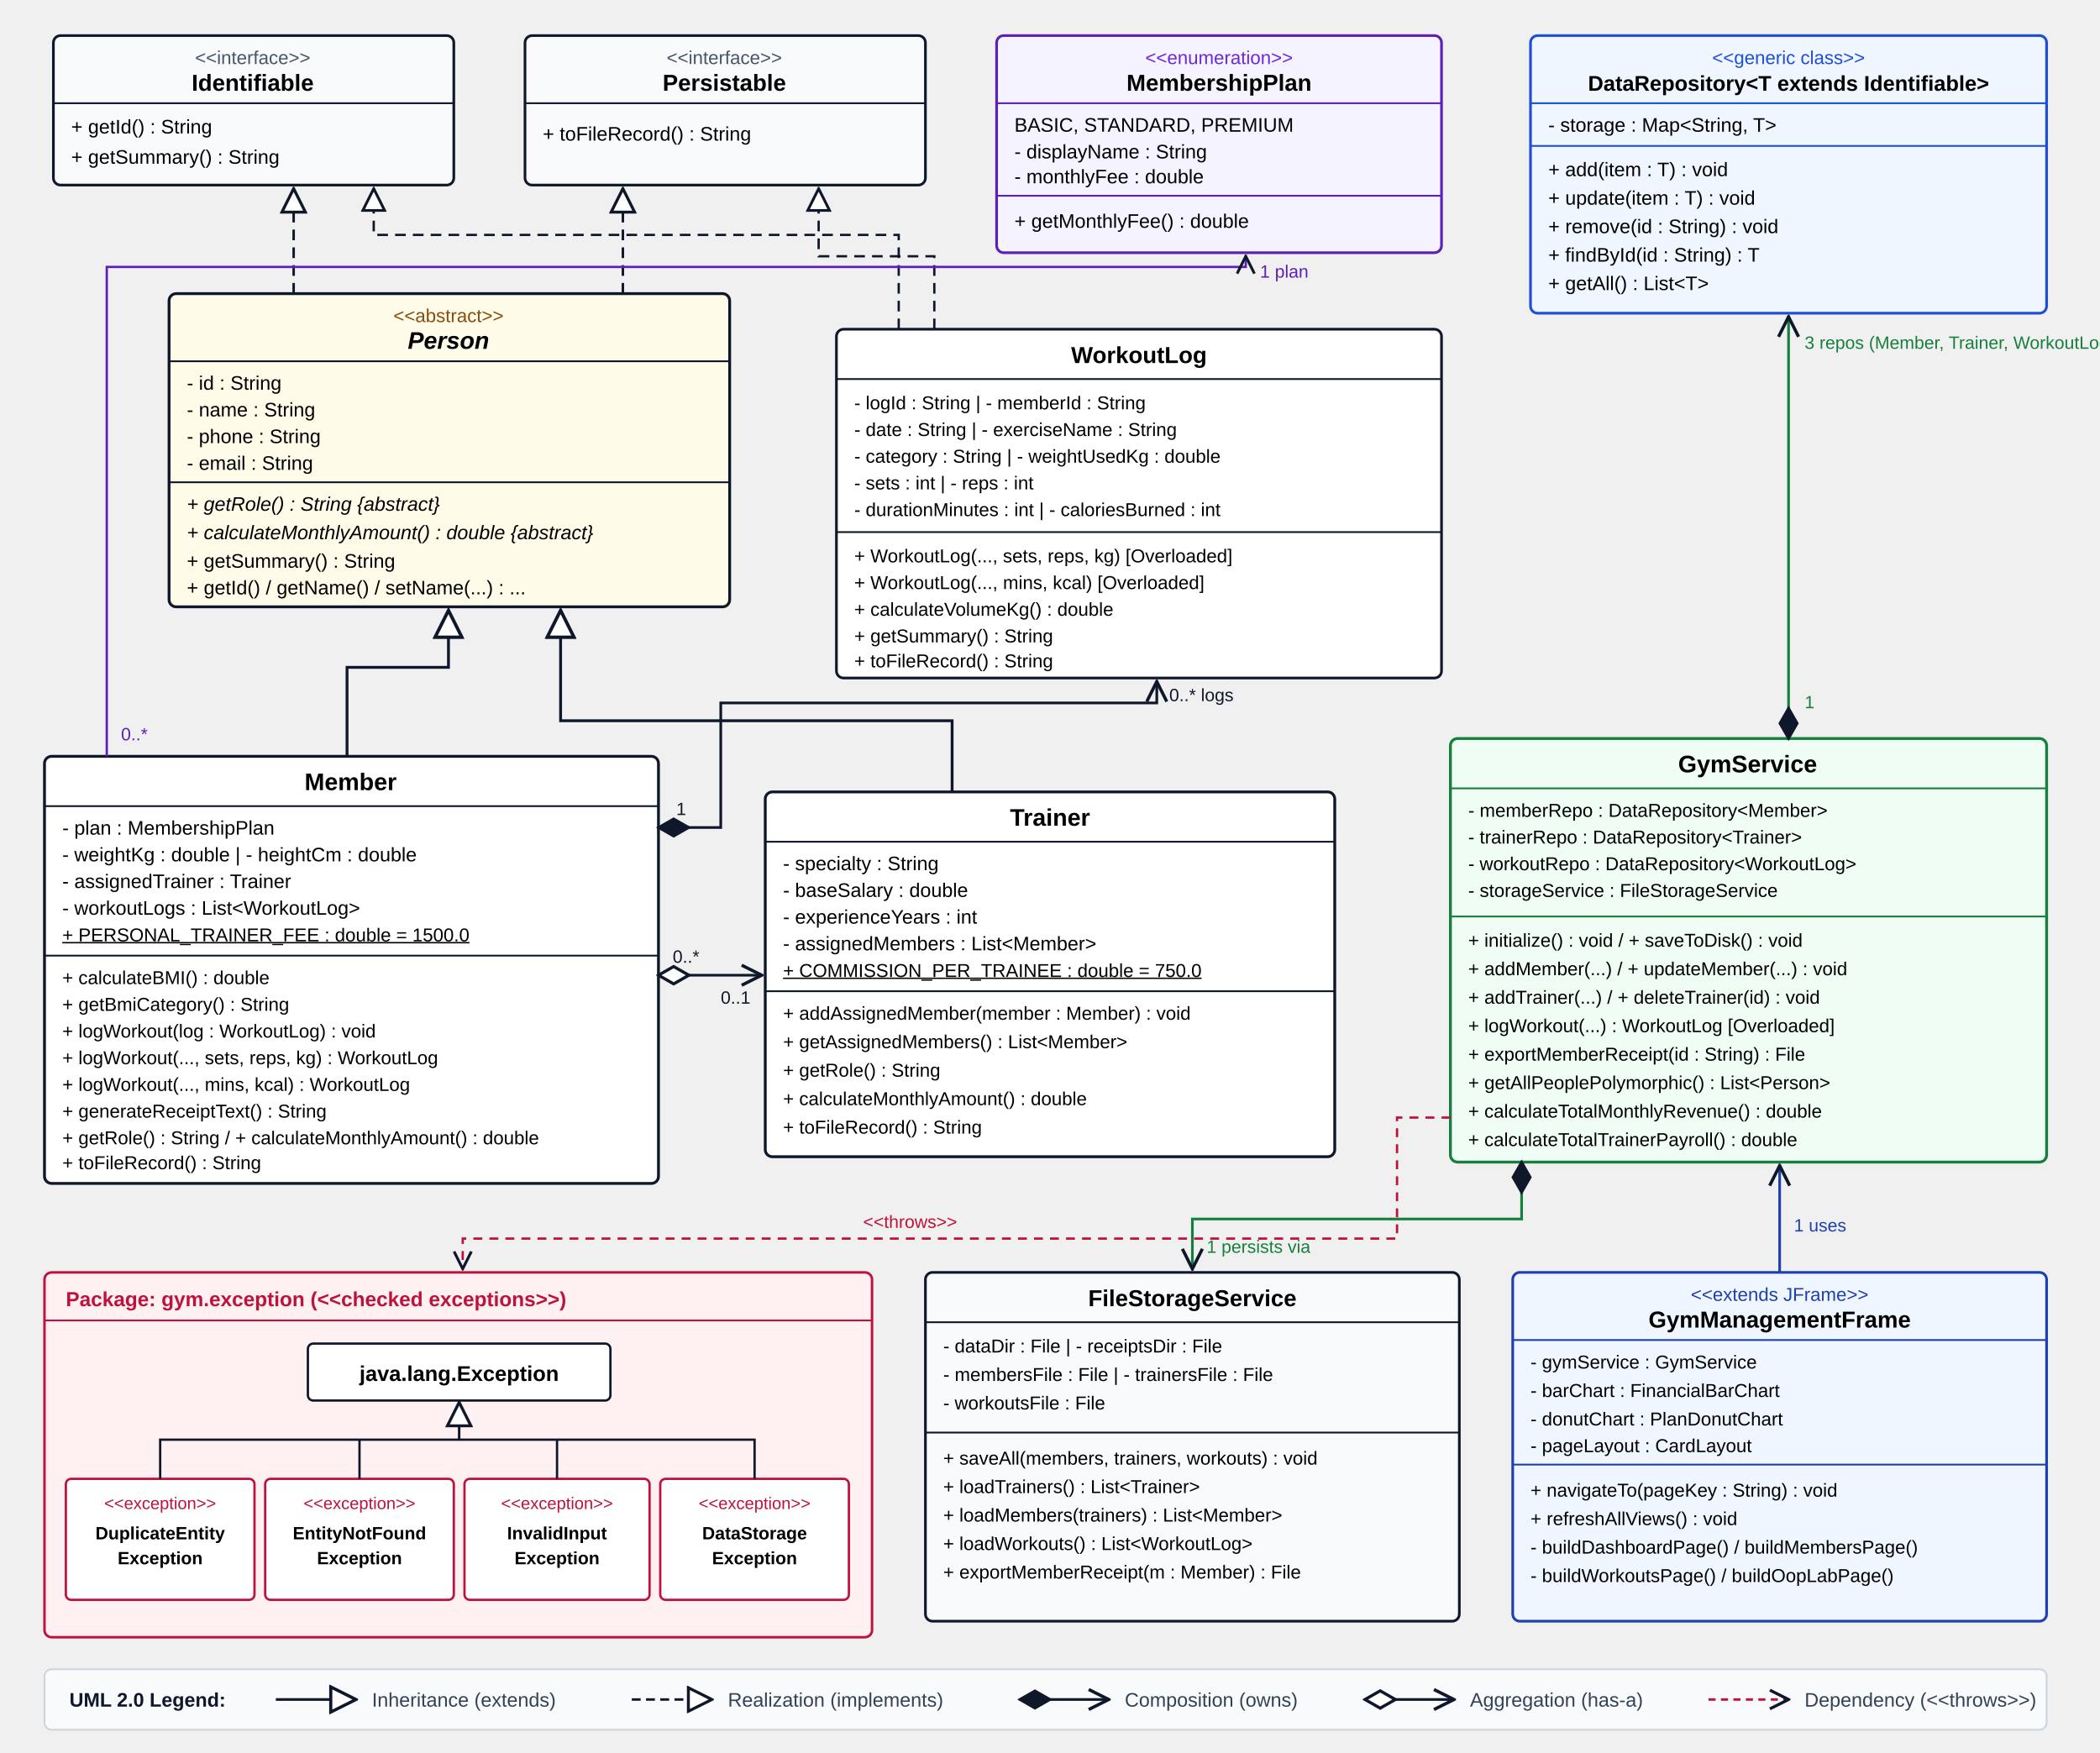
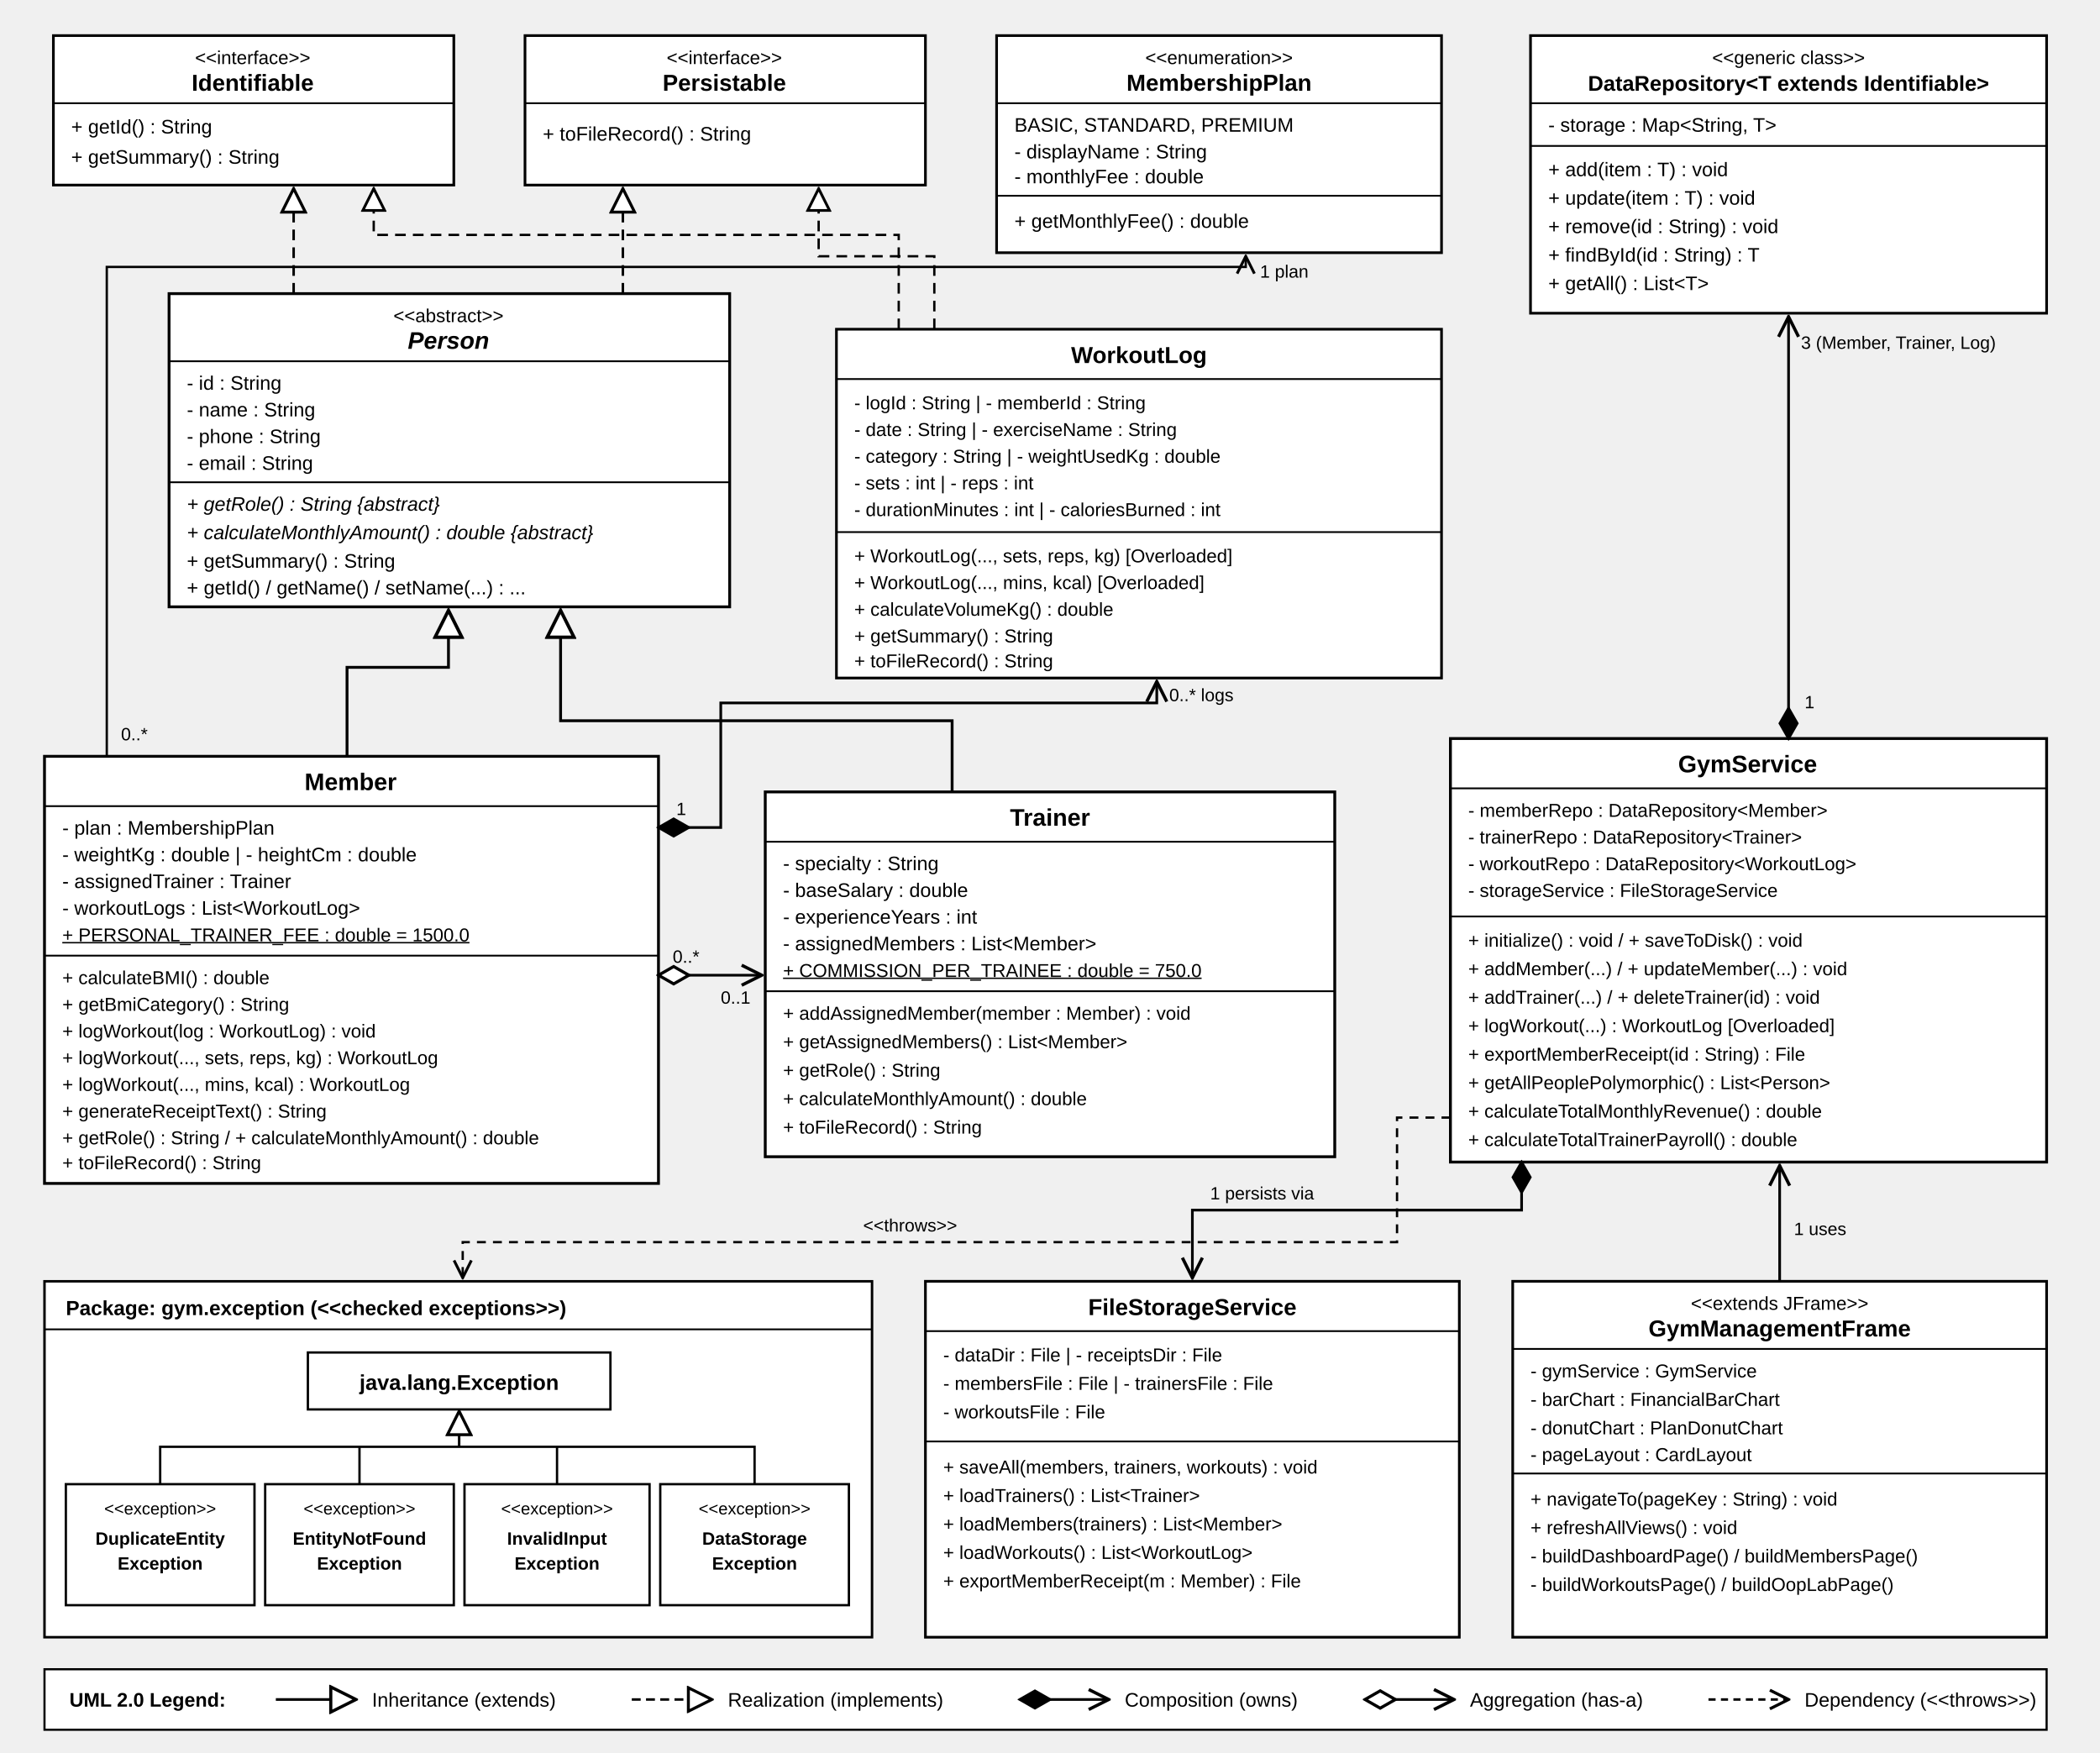
- <svg xmlns="http://www.w3.org/2000/svg" viewBox="0 0 1180 985" width="100%" style="font-family: 'Segoe UI', Arial, sans-serif; background:#ffffff; border:1px solid #cbd5e1; border-radius:8px;">
+ <svg xmlns="http://www.w3.org/2000/svg" viewBox="0 0 1180 985" width="100%" style="font-family: 'Segoe UI', Arial, sans-serif; background:#ffffff; border:1px solid #000000;">
  <defs>
    <marker id="hollowTri" viewBox="0 0 14 14" refX="13" refY="7" markerWidth="11" markerHeight="11" orient="auto">
-       <path d="M 1 1 L 13 7 L 1 13 z" fill="#ffffff" stroke="#0f172a" stroke-width="1.5" />
+       <path d="M 1 1 L 13 7 L 1 13 z" fill="#ffffff" stroke="#000000" stroke-width="1.5" />
    </marker>
    <marker id="openArrow" viewBox="0 0 12 12" refX="11" refY="6" markerWidth="9" markerHeight="9" orient="auto">
-       <path d="M 1 1 L 11 6 L 1 11" fill="none" stroke="#0f172a" stroke-width="1.6" />
+       <path d="M 1 1 L 11 6 L 1 11" fill="none" stroke="#000000" stroke-width="1.6" />
    </marker>
    <marker id="compDiamond" viewBox="0 0 16 10" refX="1" refY="5" markerWidth="13" markerHeight="9" orient="auto">
-       <path d="M 1 5 L 8 1 L 15 5 L 8 9 z" fill="#0f172a" stroke="#0f172a" stroke-width="1.2" />
+       <path d="M 1 5 L 8 1 L 15 5 L 8 9 z" fill="#000000" stroke="#000000" stroke-width="1.2" />
    </marker>
    <marker id="aggDiamond" viewBox="0 0 16 10" refX="1" refY="5" markerWidth="13" markerHeight="9" orient="auto">
-       <path d="M 1 5 L 8 1 L 15 5 L 8 9 z" fill="#ffffff" stroke="#0f172a" stroke-width="1.4" />
+       <path d="M 1 5 L 8 1 L 15 5 L 8 9 z" fill="#ffffff" stroke="#000000" stroke-width="1.4" />
    </marker>
  </defs>
  <g transform="translate(30,20)">
-     <rect width="225" height="84" fill="#f8fafc" stroke="#0f172a" stroke-width="1.5" rx="4" />
-     <line x1="0" y1="38" x2="225" y2="38" stroke="#0f172a" />
-     <text x="112" y="16" font-size="10.5" text-anchor="middle" fill="#475569">&lt;&lt;interface&gt;&gt;</text>
-     <text x="112" y="31" font-size="13" font-weight="bold" text-anchor="middle">Identifiable</text>
-     <text x="10" y="55" font-size="11">+ getId() : String</text>
-     <text x="10" y="72" font-size="11">+ getSummary() : String</text>
+     <rect width="225" height="84" fill="#ffffff" stroke="#000000" stroke-width="1.5" />
+     <line x1="0" y1="38" x2="225" y2="38" stroke="#000000" />
+     <text x="112" y="16" font-size="10.5" text-anchor="middle" fill="#000000">&lt;&lt;interface&gt;&gt;</text>
+     <text x="112" y="31" font-size="13" font-weight="bold" text-anchor="middle" fill="#000000">Identifiable</text>
+     <text x="10" y="55" font-size="11" fill="#000000">+ getId() : String</text>
+     <text x="10" y="72" font-size="11" fill="#000000">+ getSummary() : String</text>
  </g>
  <g transform="translate(295,20)">
-     <rect width="225" height="84" fill="#f8fafc" stroke="#0f172a" stroke-width="1.5" rx="4" />
-     <line x1="0" y1="38" x2="225" y2="38" stroke="#0f172a" />
-     <text x="112" y="16" font-size="10.5" text-anchor="middle" fill="#475569">&lt;&lt;interface&gt;&gt;</text>
-     <text x="112" y="31" font-size="13" font-weight="bold" text-anchor="middle">Persistable</text>
-     <text x="10" y="59" font-size="11">+ toFileRecord() : String</text>
+     <rect width="225" height="84" fill="#ffffff" stroke="#000000" stroke-width="1.5" />
+     <line x1="0" y1="38" x2="225" y2="38" stroke="#000000" />
+     <text x="112" y="16" font-size="10.5" text-anchor="middle" fill="#000000">&lt;&lt;interface&gt;&gt;</text>
+     <text x="112" y="31" font-size="13" font-weight="bold" text-anchor="middle" fill="#000000">Persistable</text>
+     <text x="10" y="59" font-size="11" fill="#000000">+ toFileRecord() : String</text>
  </g>
  <g transform="translate(560,20)">
-     <rect width="250" height="122" fill="#f5f3ff" stroke="#5b21b6" stroke-width="1.5" rx="4" />
-     <line x1="0" y1="38" x2="250" y2="38" stroke="#5b21b6" />
-     <line x1="0" y1="90" x2="250" y2="90" stroke="#5b21b6" />
-     <text x="125" y="16" font-size="10.5" text-anchor="middle" fill="#6d28d9">&lt;&lt;enumeration&gt;&gt;</text>
-     <text x="125" y="31" font-size="13" font-weight="bold" text-anchor="middle">MembershipPlan</text>
-     <text x="10" y="54" font-size="11">BASIC, STANDARD, PREMIUM</text>
-     <text x="10" y="69" font-size="11">- displayName : String</text>
-     <text x="10" y="83" font-size="11">- monthlyFee : double</text>
-     <text x="10" y="108" font-size="11">+ getMonthlyFee() : double</text>
+     <rect width="250" height="122" fill="#ffffff" stroke="#000000" stroke-width="1.5" />
+     <line x1="0" y1="38" x2="250" y2="38" stroke="#000000" />
+     <line x1="0" y1="90" x2="250" y2="90" stroke="#000000" />
+     <text x="125" y="16" font-size="10.5" text-anchor="middle" fill="#000000">&lt;&lt;enumeration&gt;&gt;</text>
+     <text x="125" y="31" font-size="13" font-weight="bold" text-anchor="middle" fill="#000000">MembershipPlan</text>
+     <text x="10" y="54" font-size="11" fill="#000000">BASIC, STANDARD, PREMIUM</text>
+     <text x="10" y="69" font-size="11" fill="#000000">- displayName : String</text>
+     <text x="10" y="83" font-size="11" fill="#000000">- monthlyFee : double</text>
+     <text x="10" y="108" font-size="11" fill="#000000">+ getMonthlyFee() : double</text>
  </g>
  <g transform="translate(860,20)">
-     <rect width="290" height="156" fill="#eff6ff" stroke="#1d4ed8" stroke-width="1.5" rx="4" />
-     <line x1="0" y1="38" x2="290" y2="38" stroke="#1d4ed8" />
-     <line x1="0" y1="62" x2="290" y2="62" stroke="#1d4ed8" />
-     <text x="145" y="16" font-size="10.5" text-anchor="middle" fill="#1d4ed8">&lt;&lt;generic class&gt;&gt;</text>
-     <text x="145" y="31" font-size="12" font-weight="bold" text-anchor="middle">DataRepository&lt;T extends Identifiable&gt;</text>
-     <text x="10" y="54" font-size="11">- storage : Map&lt;String, T&gt;</text>
-     <text x="10" y="79" font-size="11">+ add(item : T) : void</text>
-     <text x="10" y="95" font-size="11">+ update(item : T) : void</text>
-     <text x="10" y="111" font-size="11">+ remove(id : String) : void</text>
-     <text x="10" y="127" font-size="11">+ findById(id : String) : T</text>
-     <text x="10" y="143" font-size="11">+ getAll() : List&lt;T&gt;</text>
+     <rect width="290" height="156" fill="#ffffff" stroke="#000000" stroke-width="1.5" />
+     <line x1="0" y1="38" x2="290" y2="38" stroke="#000000" />
+     <line x1="0" y1="62" x2="290" y2="62" stroke="#000000" />
+     <text x="145" y="16" font-size="10.5" text-anchor="middle" fill="#000000">&lt;&lt;generic class&gt;&gt;</text>
+     <text x="145" y="31" font-size="12" font-weight="bold" text-anchor="middle" fill="#000000">DataRepository&lt;T extends Identifiable&gt;</text>
+     <text x="10" y="54" font-size="11" fill="#000000">- storage : Map&lt;String, T&gt;</text>
+     <text x="10" y="79" font-size="11" fill="#000000">+ add(item : T) : void</text>
+     <text x="10" y="95" font-size="11" fill="#000000">+ update(item : T) : void</text>
+     <text x="10" y="111" font-size="11" fill="#000000">+ remove(id : String) : void</text>
+     <text x="10" y="127" font-size="11" fill="#000000">+ findById(id : String) : T</text>
+     <text x="10" y="143" font-size="11" fill="#000000">+ getAll() : List&lt;T&gt;</text>
  </g>
  <g transform="translate(95,165)">
-     <rect width="315" height="176" fill="#fefce8" stroke="#0f172a" stroke-width="1.6" rx="4" />
-     <line x1="0" y1="38" x2="315" y2="38" stroke="#0f172a" />
-     <line x1="0" y1="106" x2="315" y2="106" stroke="#0f172a" />
-     <text x="157" y="16" font-size="10.5" text-anchor="middle" fill="#854d0e">&lt;&lt;abstract&gt;&gt;</text>
-     <text x="157" y="31" font-size="13.5" font-weight="bold" font-style="italic" text-anchor="middle">Person</text>
-     <text x="10" y="54" font-size="11">- id : String</text>
-     <text x="10" y="69" font-size="11">- name : String</text>
-     <text x="10" y="84" font-size="11">- phone : String</text>
-     <text x="10" y="99" font-size="11">- email : String</text>
-     <text x="10" y="122" font-size="11" font-style="italic">+ getRole() : String {abstract}</text>
-     <text x="10" y="138" font-size="11" font-style="italic">+ calculateMonthlyAmount() : double {abstract}</text>
-     <text x="10" y="154" font-size="11">+ getSummary() : String</text>
-     <text x="10" y="169" font-size="11">+ getId() / getName() / setName(...) : ...</text>
+     <rect width="315" height="176" fill="#ffffff" stroke="#000000" stroke-width="1.6" />
+     <line x1="0" y1="38" x2="315" y2="38" stroke="#000000" />
+     <line x1="0" y1="106" x2="315" y2="106" stroke="#000000" />
+     <text x="157" y="16" font-size="10.5" text-anchor="middle" fill="#000000">&lt;&lt;abstract&gt;&gt;</text>
+     <text x="157" y="31" font-size="13.5" font-weight="bold" font-style="italic" text-anchor="middle" fill="#000000">Person</text>
+     <text x="10" y="54" font-size="11" fill="#000000">- id : String</text>
+     <text x="10" y="69" font-size="11" fill="#000000">- name : String</text>
+     <text x="10" y="84" font-size="11" fill="#000000">- phone : String</text>
+     <text x="10" y="99" font-size="11" fill="#000000">- email : String</text>
+     <text x="10" y="122" font-size="11" font-style="italic" fill="#000000">+ getRole() : String {abstract}</text>
+     <text x="10" y="138" font-size="11" font-style="italic" fill="#000000">+ calculateMonthlyAmount() : double {abstract}</text>
+     <text x="10" y="154" font-size="11" fill="#000000">+ getSummary() : String</text>
+     <text x="10" y="169" font-size="11" fill="#000000">+ getId() / getName() / setName(...) : ...</text>
  </g>
  <g transform="translate(470,185)">
-     <rect width="340" height="196" fill="#ffffff" stroke="#0f172a" stroke-width="1.5" rx="4" />
-     <line x1="0" y1="28" x2="340" y2="28" stroke="#0f172a" />
-     <line x1="0" y1="114" x2="340" y2="114" stroke="#0f172a" />
-     <text x="170" y="19" font-size="13" font-weight="bold" text-anchor="middle">WorkoutLog</text>
-     <text x="10" y="45" font-size="10.5">- logId : String   |   - memberId : String</text>
-     <text x="10" y="60" font-size="10.5">- date : String   |   - exerciseName : String</text>
-     <text x="10" y="75" font-size="10.5">- category : String   |   - weightUsedKg : double</text>
-     <text x="10" y="90" font-size="10.5">- sets : int   |   - reps : int</text>
-     <text x="10" y="105" font-size="10.5">- durationMinutes : int   |   - caloriesBurned : int</text>
-     <text x="10" y="131" font-size="10.5">+ WorkoutLog(..., sets, reps, kg) [Overloaded]</text>
-     <text x="10" y="146" font-size="10.5">+ WorkoutLog(..., mins, kcal) [Overloaded]</text>
-     <text x="10" y="161" font-size="10.5">+ calculateVolumeKg() : double</text>
-     <text x="10" y="176" font-size="10.5">+ getSummary() : String</text>
-     <text x="10" y="190" font-size="10.5">+ toFileRecord() : String</text>
+     <rect width="340" height="196" fill="#ffffff" stroke="#000000" stroke-width="1.5" />
+     <line x1="0" y1="28" x2="340" y2="28" stroke="#000000" />
+     <line x1="0" y1="114" x2="340" y2="114" stroke="#000000" />
+     <text x="170" y="19" font-size="13" font-weight="bold" text-anchor="middle" fill="#000000">WorkoutLog</text>
+     <text x="10" y="45" font-size="10.5" fill="#000000">- logId : String   |   - memberId : String</text>
+     <text x="10" y="60" font-size="10.5" fill="#000000">- date : String   |   - exerciseName : String</text>
+     <text x="10" y="75" font-size="10.5" fill="#000000">- category : String   |   - weightUsedKg : double</text>
+     <text x="10" y="90" font-size="10.5" fill="#000000">- sets : int   |   - reps : int</text>
+     <text x="10" y="105" font-size="10.5" fill="#000000">- durationMinutes : int   |   - caloriesBurned : int</text>
+     <text x="10" y="131" font-size="10.5" fill="#000000">+ WorkoutLog(..., sets, reps, kg) [Overloaded]</text>
+     <text x="10" y="146" font-size="10.5" fill="#000000">+ WorkoutLog(..., mins, kcal) [Overloaded]</text>
+     <text x="10" y="161" font-size="10.5" fill="#000000">+ calculateVolumeKg() : double</text>
+     <text x="10" y="176" font-size="10.5" fill="#000000">+ getSummary() : String</text>
+     <text x="10" y="190" font-size="10.5" fill="#000000">+ toFileRecord() : String</text>
  </g>
  <g transform="translate(25,425)">
-     <rect width="345" height="240" fill="#ffffff" stroke="#0f172a" stroke-width="1.6" rx="4" />
-     <line x1="0" y1="28" x2="345" y2="28" stroke="#0f172a" />
-     <line x1="0" y1="112" x2="345" y2="112" stroke="#0f172a" />
-     <text x="172" y="19" font-size="13.5" font-weight="bold" text-anchor="middle">Member</text>
-     <text x="10" y="44" font-size="11">- plan : MembershipPlan</text>
-     <text x="10" y="59" font-size="11">- weightKg : double   |   - heightCm : double</text>
-     <text x="10" y="74" font-size="11">- assignedTrainer : Trainer</text>
-     <text x="10" y="89" font-size="11">- workoutLogs : List&lt;WorkoutLog&gt;</text>
-     <text x="10" y="104" font-size="10.5" text-decoration="underline">+ PERSONAL_TRAINER_FEE : double = 1500.0</text>
-     <text x="10" y="128" font-size="10.5">+ calculateBMI() : double</text>
-     <text x="10" y="143" font-size="10.5">+ getBmiCategory() : String</text>
-     <text x="10" y="158" font-size="10.5">+ logWorkout(log : WorkoutLog) : void</text>
-     <text x="10" y="173" font-size="10.5">+ logWorkout(..., sets, reps, kg) : WorkoutLog</text>
-     <text x="10" y="188" font-size="10.5">+ logWorkout(..., mins, kcal) : WorkoutLog</text>
-     <text x="10" y="203" font-size="10.5">+ generateReceiptText() : String</text>
-     <text x="10" y="218" font-size="10.5">+ getRole() : String  /  + calculateMonthlyAmount() : double</text>
-     <text x="10" y="232" font-size="10.5">+ toFileRecord() : String</text>
+     <rect width="345" height="240" fill="#ffffff" stroke="#000000" stroke-width="1.6" />
+     <line x1="0" y1="28" x2="345" y2="28" stroke="#000000" />
+     <line x1="0" y1="112" x2="345" y2="112" stroke="#000000" />
+     <text x="172" y="19" font-size="13.5" font-weight="bold" text-anchor="middle" fill="#000000">Member</text>
+     <text x="10" y="44" font-size="11" fill="#000000">- plan : MembershipPlan</text>
+     <text x="10" y="59" font-size="11" fill="#000000">- weightKg : double   |   - heightCm : double</text>
+     <text x="10" y="74" font-size="11" fill="#000000">- assignedTrainer : Trainer</text>
+     <text x="10" y="89" font-size="11" fill="#000000">- workoutLogs : List&lt;WorkoutLog&gt;</text>
+     <text x="10" y="104" font-size="10.5" text-decoration="underline" fill="#000000">+ PERSONAL_TRAINER_FEE : double = 1500.0</text>
+     <text x="10" y="128" font-size="10.5" fill="#000000">+ calculateBMI() : double</text>
+     <text x="10" y="143" font-size="10.5" fill="#000000">+ getBmiCategory() : String</text>
+     <text x="10" y="158" font-size="10.5" fill="#000000">+ logWorkout(log : WorkoutLog) : void</text>
+     <text x="10" y="173" font-size="10.5" fill="#000000">+ logWorkout(..., sets, reps, kg) : WorkoutLog</text>
+     <text x="10" y="188" font-size="10.5" fill="#000000">+ logWorkout(..., mins, kcal) : WorkoutLog</text>
+     <text x="10" y="203" font-size="10.5" fill="#000000">+ generateReceiptText() : String</text>
+     <text x="10" y="218" font-size="10.5" fill="#000000">+ getRole() : String  /  + calculateMonthlyAmount() : double</text>
+     <text x="10" y="232" font-size="10.5" fill="#000000">+ toFileRecord() : String</text>
  </g>
  <g transform="translate(430,445)">
-     <rect width="320" height="205" fill="#ffffff" stroke="#0f172a" stroke-width="1.6" rx="4" />
-     <line x1="0" y1="28" x2="320" y2="28" stroke="#0f172a" />
-     <line x1="0" y1="112" x2="320" y2="112" stroke="#0f172a" />
-     <text x="160" y="19" font-size="13.5" font-weight="bold" text-anchor="middle">Trainer</text>
-     <text x="10" y="44" font-size="11">- specialty : String</text>
-     <text x="10" y="59" font-size="11">- baseSalary : double</text>
-     <text x="10" y="74" font-size="11">- experienceYears : int</text>
-     <text x="10" y="89" font-size="11">- assignedMembers : List&lt;Member&gt;</text>
-     <text x="10" y="104" font-size="10.5" text-decoration="underline">+ COMMISSION_PER_TRAINEE : double = 750.0</text>
-     <text x="10" y="128" font-size="10.5">+ addAssignedMember(member : Member) : void</text>
-     <text x="10" y="144" font-size="10.5">+ getAssignedMembers() : List&lt;Member&gt;</text>
-     <text x="10" y="160" font-size="10.5">+ getRole() : String</text>
-     <text x="10" y="176" font-size="10.5">+ calculateMonthlyAmount() : double</text>
-     <text x="10" y="192" font-size="10.5">+ toFileRecord() : String</text>
+     <rect width="320" height="205" fill="#ffffff" stroke="#000000" stroke-width="1.6" />
+     <line x1="0" y1="28" x2="320" y2="28" stroke="#000000" />
+     <line x1="0" y1="112" x2="320" y2="112" stroke="#000000" />
+     <text x="160" y="19" font-size="13.5" font-weight="bold" text-anchor="middle" fill="#000000">Trainer</text>
+     <text x="10" y="44" font-size="11" fill="#000000">- specialty : String</text>
+     <text x="10" y="59" font-size="11" fill="#000000">- baseSalary : double</text>
+     <text x="10" y="74" font-size="11" fill="#000000">- experienceYears : int</text>
+     <text x="10" y="89" font-size="11" fill="#000000">- assignedMembers : List&lt;Member&gt;</text>
+     <text x="10" y="104" font-size="10.5" text-decoration="underline" fill="#000000">+ COMMISSION_PER_TRAINEE : double = 750.0</text>
+     <text x="10" y="128" font-size="10.5" fill="#000000">+ addAssignedMember(member : Member) : void</text>
+     <text x="10" y="144" font-size="10.5" fill="#000000">+ getAssignedMembers() : List&lt;Member&gt;</text>
+     <text x="10" y="160" font-size="10.5" fill="#000000">+ getRole() : String</text>
+     <text x="10" y="176" font-size="10.5" fill="#000000">+ calculateMonthlyAmount() : double</text>
+     <text x="10" y="192" font-size="10.5" fill="#000000">+ toFileRecord() : String</text>
  </g>
  <g transform="translate(815,415)">
-     <rect width="335" height="238" fill="#f0fdf4" stroke="#15803d" stroke-width="1.6" rx="4" />
-     <line x1="0" y1="28" x2="335" y2="28" stroke="#15803d" />
-     <line x1="0" y1="100" x2="335" y2="100" stroke="#15803d" />
-     <text x="167" y="19" font-size="13.5" font-weight="bold" text-anchor="middle">GymService</text>
-     <text x="10" y="44" font-size="10.5">- memberRepo : DataRepository&lt;Member&gt;</text>
-     <text x="10" y="59" font-size="10.5">- trainerRepo : DataRepository&lt;Trainer&gt;</text>
-     <text x="10" y="74" font-size="10.5">- workoutRepo : DataRepository&lt;WorkoutLog&gt;</text>
-     <text x="10" y="89" font-size="10.5">- storageService : FileStorageService</text>
-     <text x="10" y="117" font-size="10.5">+ initialize() : void  /  + saveToDisk() : void</text>
-     <text x="10" y="133" font-size="10.5">+ addMember(...) / + updateMember(...) : void</text>
-     <text x="10" y="149" font-size="10.5">+ addTrainer(...) / + deleteTrainer(id) : void</text>
-     <text x="10" y="165" font-size="10.5">+ logWorkout(...) : WorkoutLog [Overloaded]</text>
-     <text x="10" y="181" font-size="10.5">+ exportMemberReceipt(id : String) : File</text>
-     <text x="10" y="197" font-size="10.5">+ getAllPeoplePolymorphic() : List&lt;Person&gt;</text>
-     <text x="10" y="213" font-size="10.5">+ calculateTotalMonthlyRevenue() : double</text>
-     <text x="10" y="229" font-size="10.5">+ calculateTotalTrainerPayroll() : double</text>
-   </g>
-   <g transform="translate(25,715)">
-     <rect width="465" height="205" fill="#fff1f2" stroke="#be123c" stroke-width="1.4" rx="4" />
-     <text x="12" y="19" font-size="11.5" font-weight="bold" fill="#be123c">Package: gym.exception (&lt;&lt;checked exceptions&gt;&gt;)</text>
-     <line x1="0" y1="27" x2="465" y2="27" stroke="#be123c" />
-     <rect x="148" y="40" width="170" height="32" fill="#ffffff" stroke="#0f172a" stroke-width="1.3" rx="3" />
-     <text x="233" y="61" font-size="12" font-weight="bold" text-anchor="middle">java.lang.Exception</text>
-     <rect x="12" y="116" width="106" height="68" fill="#ffffff" stroke="#be123c" stroke-width="1.3" rx="3" />
-     <text x="65" y="133" font-size="9.5" text-anchor="middle" fill="#be123c">&lt;&lt;exception&gt;&gt;</text>
-     <text x="65" y="150" font-size="10" font-weight="bold" text-anchor="middle">DuplicateEntity</text>
-     <text x="65" y="164" font-size="10" font-weight="bold" text-anchor="middle">Exception</text>
-     <rect x="124" y="116" width="106" height="68" fill="#ffffff" stroke="#be123c" stroke-width="1.3" rx="3" />
-     <text x="177" y="133" font-size="9.5" text-anchor="middle" fill="#be123c">&lt;&lt;exception&gt;&gt;</text>
-     <text x="177" y="150" font-size="10" font-weight="bold" text-anchor="middle">EntityNotFound</text>
-     <text x="177" y="164" font-size="10" font-weight="bold" text-anchor="middle">Exception</text>
-     <rect x="236" y="116" width="104" height="68" fill="#ffffff" stroke="#be123c" stroke-width="1.3" rx="3" />
-     <text x="288" y="133" font-size="9.5" text-anchor="middle" fill="#be123c">&lt;&lt;exception&gt;&gt;</text>
-     <text x="288" y="150" font-size="10" font-weight="bold" text-anchor="middle">InvalidInput</text>
-     <text x="288" y="164" font-size="10" font-weight="bold" text-anchor="middle">Exception</text>
-     <rect x="346" y="116" width="106" height="68" fill="#ffffff" stroke="#be123c" stroke-width="1.3" rx="3" />
-     <text x="399" y="133" font-size="9.5" text-anchor="middle" fill="#be123c">&lt;&lt;exception&gt;&gt;</text>
-     <text x="399" y="150" font-size="10" font-weight="bold" text-anchor="middle">DataStorage</text>
-     <text x="399" y="164" font-size="10" font-weight="bold" text-anchor="middle">Exception</text>
-     <path d="M 65 116 L 65 94 L 399 94 L 399 116" fill="none" stroke="#0f172a" stroke-width="1.3" />
-     <line x1="177" y1="116" x2="177" y2="94" stroke="#0f172a" stroke-width="1.3" />
-     <line x1="288" y1="116" x2="288" y2="94" stroke="#0f172a" stroke-width="1.3" />
-     <line x1="233" y1="94" x2="233" y2="73" stroke="#0f172a" stroke-width="1.4" marker-end="url(#hollowTri)" />
-   </g>
-   <g transform="translate(520,715)">
-     <rect width="300" height="196" fill="#f8fafc" stroke="#0f172a" stroke-width="1.5" rx="4" />
-     <line x1="0" y1="28" x2="300" y2="28" stroke="#0f172a" />
-     <line x1="0" y1="90" x2="300" y2="90" stroke="#0f172a" />
-     <text x="150" y="19" font-size="13" font-weight="bold" text-anchor="middle">FileStorageService</text>
-     <text x="10" y="45" font-size="10.5">- dataDir : File   |   - receiptsDir : File</text>
-     <text x="10" y="61" font-size="10.5">- membersFile : File   |   - trainersFile : File</text>
-     <text x="10" y="77" font-size="10.5">- workoutsFile : File</text>
-     <text x="10" y="108" font-size="10.5">+ saveAll(members, trainers, workouts) : void</text>
-     <text x="10" y="124" font-size="10.5">+ loadTrainers() : List&lt;Trainer&gt;</text>
-     <text x="10" y="140" font-size="10.5">+ loadMembers(trainers) : List&lt;Member&gt;</text>
-     <text x="10" y="156" font-size="10.5">+ loadWorkouts() : List&lt;WorkoutLog&gt;</text>
-     <text x="10" y="172" font-size="10.5">+ exportMemberReceipt(m : Member) : File</text>
-   </g>
-   <g transform="translate(850,715)">
-     <rect width="300" height="196" fill="#eff6ff" stroke="#1e40af" stroke-width="1.5" rx="4" />
-     <line x1="0" y1="38" x2="300" y2="38" stroke="#1e40af" />
-     <line x1="0" y1="108" x2="300" y2="108" stroke="#1e40af" />
-     <text x="150" y="16" font-size="10.5" text-anchor="middle" fill="#1e40af">&lt;&lt;extends JFrame&gt;&gt;</text>
-     <text x="150" y="31" font-size="13" font-weight="bold" text-anchor="middle">GymManagementFrame</text>
-     <text x="10" y="54" font-size="10.5">- gymService : GymService</text>
-     <text x="10" y="70" font-size="10.5">- barChart : FinancialBarChart</text>
-     <text x="10" y="86" font-size="10.5">- donutChart : PlanDonutChart</text>
-     <text x="10" y="101" font-size="10.5">- pageLayout : CardLayout</text>
-     <text x="10" y="126" font-size="10.5">+ navigateTo(pageKey : String) : void</text>
-     <text x="10" y="142" font-size="10.5">+ refreshAllViews() : void</text>
-     <text x="10" y="158" font-size="10.5">- buildDashboardPage() / buildMembersPage()</text>
-     <text x="10" y="174" font-size="10.5">- buildWorkoutsPage() / buildOopLabPage()</text>
-   </g>
-   <path d="M 165 165 L 165 106" fill="none" stroke="#0f172a" stroke-width="1.4" stroke-dasharray="6,4" marker-end="url(#hollowTri)" />
-   <path d="M 350 165 L 350 106" fill="none" stroke="#0f172a" stroke-width="1.4" stroke-dasharray="6,4" marker-end="url(#hollowTri)" />
-   <path d="M 505 185 L 505 132 L 210 132 L 210 106" fill="none" stroke="#0f172a" stroke-width="1.3" stroke-dasharray="6,4" marker-end="url(#hollowTri)" />
-   <path d="M 525 185 L 525 144 L 460 144 L 460 106" fill="none" stroke="#0f172a" stroke-width="1.3" stroke-dasharray="6,4" marker-end="url(#hollowTri)" />
-   <path d="M 195 425 L 195 375 L 252 375 L 252 343" fill="none" stroke="#0f172a" stroke-width="1.6" marker-end="url(#hollowTri)" />
-   <path d="M 535 445 L 535 405 L 315 405 L 315 343" fill="none" stroke="#0f172a" stroke-width="1.6" marker-end="url(#hollowTri)" />
-   <path d="M 370 465 L 405 465 L 405 395 L 650 395 L 650 383" fill="none" stroke="#0f172a" stroke-width="1.5" marker-start="url(#compDiamond)" marker-end="url(#openArrow)" />
-   <text x="380" y="458" font-size="10" fill="#0f172a">1</text>
-   <text x="657" y="394" font-size="10" fill="#0f172a">0..* logs</text>
-   <line x1="370" y1="548" x2="428" y2="548" stroke="#0f172a" stroke-width="1.5" marker-start="url(#aggDiamond)" marker-end="url(#openArrow)" />
-   <text x="378" y="541" font-size="10" fill="#0f172a">0..*</text>
-   <text x="405" y="564" font-size="10" fill="#0f172a">0..1</text>
-   <path d="M 60 425 L 60 150 L 700 150 L 700 144" fill="none" stroke="#5b21b6" stroke-width="1.3" marker-end="url(#openArrow)" />
-   <text x="68" y="416" font-size="10" fill="#5b21b6">0..*</text>
-   <text x="708" y="156" font-size="10" fill="#5b21b6">1 plan</text>
-   <line x1="1005" y1="415" x2="1005" y2="178" stroke="#15803d" stroke-width="1.5" marker-start="url(#compDiamond)" marker-end="url(#openArrow)" />
-   <text x="1014" y="398" font-size="10" fill="#15803d">1</text>
-   <text x="1014" y="196" font-size="10" fill="#15803d">3 repos (Member, Trainer, WorkoutLog)</text>
-   <path d="M 855 653 L 855 685 L 670 685 L 670 713" fill="none" stroke="#15803d" stroke-width="1.5" marker-start="url(#compDiamond)" marker-end="url(#openArrow)" />
-   <text x="678" y="704" font-size="10" fill="#15803d">1 persists via</text>
-   <line x1="1000" y1="715" x2="1000" y2="655" stroke="#1e40af" stroke-width="1.5" marker-end="url(#openArrow)" />
-   <text x="1008" y="692" font-size="10" fill="#1e40af">1 uses</text>
-   <path d="M 815 628 L 785 628 L 785 696 L 260 696 L 260 713" fill="none" stroke="#be123c" stroke-width="1.3" stroke-dasharray="5,4" marker-end="url(#openArrow)" />
-   <text x="485" y="690" font-size="10" fill="#be123c">&lt;&lt;throws&gt;&gt;</text>
+     <rect width="335" height="238" fill="#ffffff" stroke="#000000" stroke-width="1.6" />
+     <line x1="0" y1="28" x2="335" y2="28" stroke="#000000" />
+     <line x1="0" y1="100" x2="335" y2="100" stroke="#000000" />
+     <text x="167" y="19" font-size="13.5" font-weight="bold" text-anchor="middle" fill="#000000">GymService</text>
+     <text x="10" y="44" font-size="10.5" fill="#000000">- memberRepo : DataRepository&lt;Member&gt;</text>
+     <text x="10" y="59" font-size="10.5" fill="#000000">- trainerRepo : DataRepository&lt;Trainer&gt;</text>
+     <text x="10" y="74" font-size="10.5" fill="#000000">- workoutRepo : DataRepository&lt;WorkoutLog&gt;</text>
+     <text x="10" y="89" font-size="10.5" fill="#000000">- storageService : FileStorageService</text>
+     <text x="10" y="117" font-size="10.5" fill="#000000">+ initialize() : void  /  + saveToDisk() : void</text>
+     <text x="10" y="133" font-size="10.5" fill="#000000">+ addMember(...) / + updateMember(...) : void</text>
+     <text x="10" y="149" font-size="10.5" fill="#000000">+ addTrainer(...) / + deleteTrainer(id) : void</text>
+     <text x="10" y="165" font-size="10.5" fill="#000000">+ logWorkout(...) : WorkoutLog [Overloaded]</text>
+     <text x="10" y="181" font-size="10.5" fill="#000000">+ exportMemberReceipt(id : String) : File</text>
+     <text x="10" y="197" font-size="10.5" fill="#000000">+ getAllPeoplePolymorphic() : List&lt;Person&gt;</text>
+     <text x="10" y="213" font-size="10.5" fill="#000000">+ calculateTotalMonthlyRevenue() : double</text>
+     <text x="10" y="229" font-size="10.5" fill="#000000">+ calculateTotalTrainerPayroll() : double</text>
+   </g>
+   <g transform="translate(25,720)">
+     <rect width="465" height="200" fill="#ffffff" stroke="#000000" stroke-width="1.4" />
+     <text x="12" y="19" font-size="11.5" font-weight="bold" fill="#000000">Package: gym.exception (&lt;&lt;checked exceptions&gt;&gt;)</text>
+     <line x1="0" y1="27" x2="465" y2="27" stroke="#000000" />
+     <rect x="148" y="40" width="170" height="32" fill="#ffffff" stroke="#000000" stroke-width="1.3" />
+     <text x="233" y="61" font-size="12" font-weight="bold" text-anchor="middle" fill="#000000">java.lang.Exception</text>
+     <rect x="12" y="114" width="106" height="68" fill="#ffffff" stroke="#000000" stroke-width="1.3" />
+     <text x="65" y="131" font-size="9.5" text-anchor="middle" fill="#000000">&lt;&lt;exception&gt;&gt;</text>
+     <text x="65" y="148" font-size="10" font-weight="bold" text-anchor="middle" fill="#000000">DuplicateEntity</text>
+     <text x="65" y="162" font-size="10" font-weight="bold" text-anchor="middle" fill="#000000">Exception</text>
+     <rect x="124" y="114" width="106" height="68" fill="#ffffff" stroke="#000000" stroke-width="1.3" />
+     <text x="177" y="131" font-size="9.5" text-anchor="middle" fill="#000000">&lt;&lt;exception&gt;&gt;</text>
+     <text x="177" y="148" font-size="10" font-weight="bold" text-anchor="middle" fill="#000000">EntityNotFound</text>
+     <text x="177" y="162" font-size="10" font-weight="bold" text-anchor="middle" fill="#000000">Exception</text>
+     <rect x="236" y="114" width="104" height="68" fill="#ffffff" stroke="#000000" stroke-width="1.3" />
+     <text x="288" y="131" font-size="9.5" text-anchor="middle" fill="#000000">&lt;&lt;exception&gt;&gt;</text>
+     <text x="288" y="148" font-size="10" font-weight="bold" text-anchor="middle" fill="#000000">InvalidInput</text>
+     <text x="288" y="162" font-size="10" font-weight="bold" text-anchor="middle" fill="#000000">Exception</text>
+     <rect x="346" y="114" width="106" height="68" fill="#ffffff" stroke="#000000" stroke-width="1.3" />
+     <text x="399" y="131" font-size="9.5" text-anchor="middle" fill="#000000">&lt;&lt;exception&gt;&gt;</text>
+     <text x="399" y="148" font-size="10" font-weight="bold" text-anchor="middle" fill="#000000">DataStorage</text>
+     <text x="399" y="162" font-size="10" font-weight="bold" text-anchor="middle" fill="#000000">Exception</text>
+     <path d="M 65 114 L 65 93 L 399 93 L 399 114" fill="none" stroke="#000000" stroke-width="1.3" />
+     <line x1="177" y1="114" x2="177" y2="93" stroke="#000000" stroke-width="1.3" />
+     <line x1="288" y1="114" x2="288" y2="93" stroke="#000000" stroke-width="1.3" />
+     <line x1="233" y1="93" x2="233" y2="73" stroke="#000000" stroke-width="1.4" marker-end="url(#hollowTri)" />
+   </g>
+   <g transform="translate(520,720)">
+     <rect width="300" height="200" fill="#ffffff" stroke="#000000" stroke-width="1.5" />
+     <line x1="0" y1="28" x2="300" y2="28" stroke="#000000" />
+     <line x1="0" y1="90" x2="300" y2="90" stroke="#000000" />
+     <text x="150" y="19" font-size="13" font-weight="bold" text-anchor="middle" fill="#000000">FileStorageService</text>
+     <text x="10" y="45" font-size="10.5" fill="#000000">- dataDir : File   |   - receiptsDir : File</text>
+     <text x="10" y="61" font-size="10.5" fill="#000000">- membersFile : File   |   - trainersFile : File</text>
+     <text x="10" y="77" font-size="10.5" fill="#000000">- workoutsFile : File</text>
+     <text x="10" y="108" font-size="10.5" fill="#000000">+ saveAll(members, trainers, workouts) : void</text>
+     <text x="10" y="124" font-size="10.5" fill="#000000">+ loadTrainers() : List&lt;Trainer&gt;</text>
+     <text x="10" y="140" font-size="10.5" fill="#000000">+ loadMembers(trainers) : List&lt;Member&gt;</text>
+     <text x="10" y="156" font-size="10.5" fill="#000000">+ loadWorkouts() : List&lt;WorkoutLog&gt;</text>
+     <text x="10" y="172" font-size="10.5" fill="#000000">+ exportMemberReceipt(m : Member) : File</text>
+   </g>
+   <g transform="translate(850,720)">
+     <rect width="300" height="200" fill="#ffffff" stroke="#000000" stroke-width="1.5" />
+     <line x1="0" y1="38" x2="300" y2="38" stroke="#000000" />
+     <line x1="0" y1="108" x2="300" y2="108" stroke="#000000" />
+     <text x="150" y="16" font-size="10.5" text-anchor="middle" fill="#000000">&lt;&lt;extends JFrame&gt;&gt;</text>
+     <text x="150" y="31" font-size="13" font-weight="bold" text-anchor="middle" fill="#000000">GymManagementFrame</text>
+     <text x="10" y="54" font-size="10.5" fill="#000000">- gymService : GymService</text>
+     <text x="10" y="70" font-size="10.5" fill="#000000">- barChart : FinancialBarChart</text>
+     <text x="10" y="86" font-size="10.5" fill="#000000">- donutChart : PlanDonutChart</text>
+     <text x="10" y="101" font-size="10.5" fill="#000000">- pageLayout : CardLayout</text>
+     <text x="10" y="126" font-size="10.5" fill="#000000">+ navigateTo(pageKey : String) : void</text>
+     <text x="10" y="142" font-size="10.5" fill="#000000">+ refreshAllViews() : void</text>
+     <text x="10" y="158" font-size="10.5" fill="#000000">- buildDashboardPage() / buildMembersPage()</text>
+     <text x="10" y="174" font-size="10.5" fill="#000000">- buildWorkoutsPage() / buildOopLabPage()</text>
+   </g>
+   <path d="M 165 165 L 165 106" fill="none" stroke="#000000" stroke-width="1.4" stroke-dasharray="6,4" marker-end="url(#hollowTri)" />
+   <path d="M 350 165 L 350 106" fill="none" stroke="#000000" stroke-width="1.4" stroke-dasharray="6,4" marker-end="url(#hollowTri)" />
+   <path d="M 505 185 L 505 132 L 210 132 L 210 106" fill="none" stroke="#000000" stroke-width="1.3" stroke-dasharray="6,4" marker-end="url(#hollowTri)" />
+   <path d="M 525 185 L 525 144 L 460 144 L 460 106" fill="none" stroke="#000000" stroke-width="1.3" stroke-dasharray="6,4" marker-end="url(#hollowTri)" />
+   <path d="M 195 425 L 195 375 L 252 375 L 252 343" fill="none" stroke="#000000" stroke-width="1.6" marker-end="url(#hollowTri)" />
+   <path d="M 535 445 L 535 405 L 315 405 L 315 343" fill="none" stroke="#000000" stroke-width="1.6" marker-end="url(#hollowTri)" />
+   <path d="M 370 465 L 405 465 L 405 395 L 650 395 L 650 383" fill="none" stroke="#000000" stroke-width="1.5" marker-start="url(#compDiamond)" marker-end="url(#openArrow)" />
+   <text x="380" y="458" font-size="10" fill="#000000">1</text>
+   <text x="657" y="394" font-size="10" fill="#000000">0..* logs</text>
+   <line x1="370" y1="548" x2="428" y2="548" stroke="#000000" stroke-width="1.5" marker-start="url(#aggDiamond)" marker-end="url(#openArrow)" />
+   <text x="378" y="541" font-size="10" fill="#000000">0..*</text>
+   <text x="405" y="564" font-size="10" fill="#000000">0..1</text>
+   <path d="M 60 425 L 60 150 L 700 150 L 700 144" fill="none" stroke="#000000" stroke-width="1.3" marker-end="url(#openArrow)" />
+   <text x="68" y="416" font-size="10" fill="#000000">0..*</text>
+   <text x="708" y="156" font-size="10" fill="#000000">1 plan</text>
+   <line x1="1005" y1="415" x2="1005" y2="178" stroke="#000000" stroke-width="1.5" marker-start="url(#compDiamond)" marker-end="url(#openArrow)" />
+   <text x="1014" y="398" font-size="10" fill="#000000">1</text>
+   <text x="1012" y="196" font-size="10" fill="#000000">3 (Member, Trainer, Log)</text>
+   <path d="M 855 653 L 855 680 L 670 680 L 670 718" fill="none" stroke="#000000" stroke-width="1.5" marker-start="url(#compDiamond)" marker-end="url(#openArrow)" />
+   <text x="680" y="674" font-size="10" fill="#000000">1 persists via</text>
+   <line x1="1000" y1="720" x2="1000" y2="655" stroke="#000000" stroke-width="1.5" marker-end="url(#openArrow)" />
+   <text x="1008" y="694" font-size="10" fill="#000000">1 uses</text>
+   <path d="M 815 628 L 785 628 L 785 698 L 260 698 L 260 718" fill="none" stroke="#000000" stroke-width="1.3" stroke-dasharray="5,4" marker-end="url(#openArrow)" />
+   <text x="485" y="692" font-size="10" fill="#000000">&lt;&lt;throws&gt;&gt;</text>
  <g transform="translate(25,938)">
-     <rect width="1125" height="34" fill="#f8fafc" stroke="#cbd5e1" rx="4" />
-     <text x="14" y="21" font-size="11" font-weight="bold" fill="#0f172a">UML 2.0 Legend:</text>
-     <line x1="130" y1="17" x2="175" y2="17" stroke="#0f172a" stroke-width="1.5" marker-end="url(#hollowTri)" />
-     <text x="184" y="21" font-size="11" fill="#334155">Inheritance (extends)</text>
-     <line x1="330" y1="17" x2="375" y2="17" stroke="#0f172a" stroke-width="1.4" stroke-dasharray="5,3" marker-end="url(#hollowTri)" />
-     <text x="384" y="21" font-size="11" fill="#334155">Realization (implements)</text>
-     <line x1="548" y1="17" x2="598" y2="17" stroke="#0f172a" stroke-width="1.5" marker-start="url(#compDiamond)" marker-end="url(#openArrow)" />
-     <text x="607" y="21" font-size="11" fill="#334155">Composition (owns)</text>
-     <line x1="742" y1="17" x2="792" y2="17" stroke="#0f172a" stroke-width="1.5" marker-start="url(#aggDiamond)" marker-end="url(#openArrow)" />
-     <text x="801" y="21" font-size="11" fill="#334155">Aggregation (has-a)</text>
-     <line x1="935" y1="17" x2="980" y2="17" stroke="#be123c" stroke-width="1.4" stroke-dasharray="4,3" marker-end="url(#openArrow)" />
-     <text x="989" y="21" font-size="11" fill="#334155">Dependency (&lt;&lt;throws&gt;&gt;)</text>
+     <rect width="1125" height="34" fill="#ffffff" stroke="#000000" stroke-width="1.2" />
+     <text x="14" y="21" font-size="11" font-weight="bold" fill="#000000">UML 2.0 Legend:</text>
+     <line x1="130" y1="17" x2="175" y2="17" stroke="#000000" stroke-width="1.5" marker-end="url(#hollowTri)" />
+     <text x="184" y="21" font-size="11" fill="#000000">Inheritance (extends)</text>
+     <line x1="330" y1="17" x2="375" y2="17" stroke="#000000" stroke-width="1.4" stroke-dasharray="5,3" marker-end="url(#hollowTri)" />
+     <text x="384" y="21" font-size="11" fill="#000000">Realization (implements)</text>
+     <line x1="548" y1="17" x2="598" y2="17" stroke="#000000" stroke-width="1.5" marker-start="url(#compDiamond)" marker-end="url(#openArrow)" />
+     <text x="607" y="21" font-size="11" fill="#000000">Composition (owns)</text>
+     <line x1="742" y1="17" x2="792" y2="17" stroke="#000000" stroke-width="1.5" marker-start="url(#aggDiamond)" marker-end="url(#openArrow)" />
+     <text x="801" y="21" font-size="11" fill="#000000">Aggregation (has-a)</text>
+     <line x1="935" y1="17" x2="980" y2="17" stroke="#000000" stroke-width="1.4" stroke-dasharray="4,3" marker-end="url(#openArrow)" />
+     <text x="989" y="21" font-size="11" fill="#000000">Dependency (&lt;&lt;throws&gt;&gt;)</text>
  </g>
</svg>
